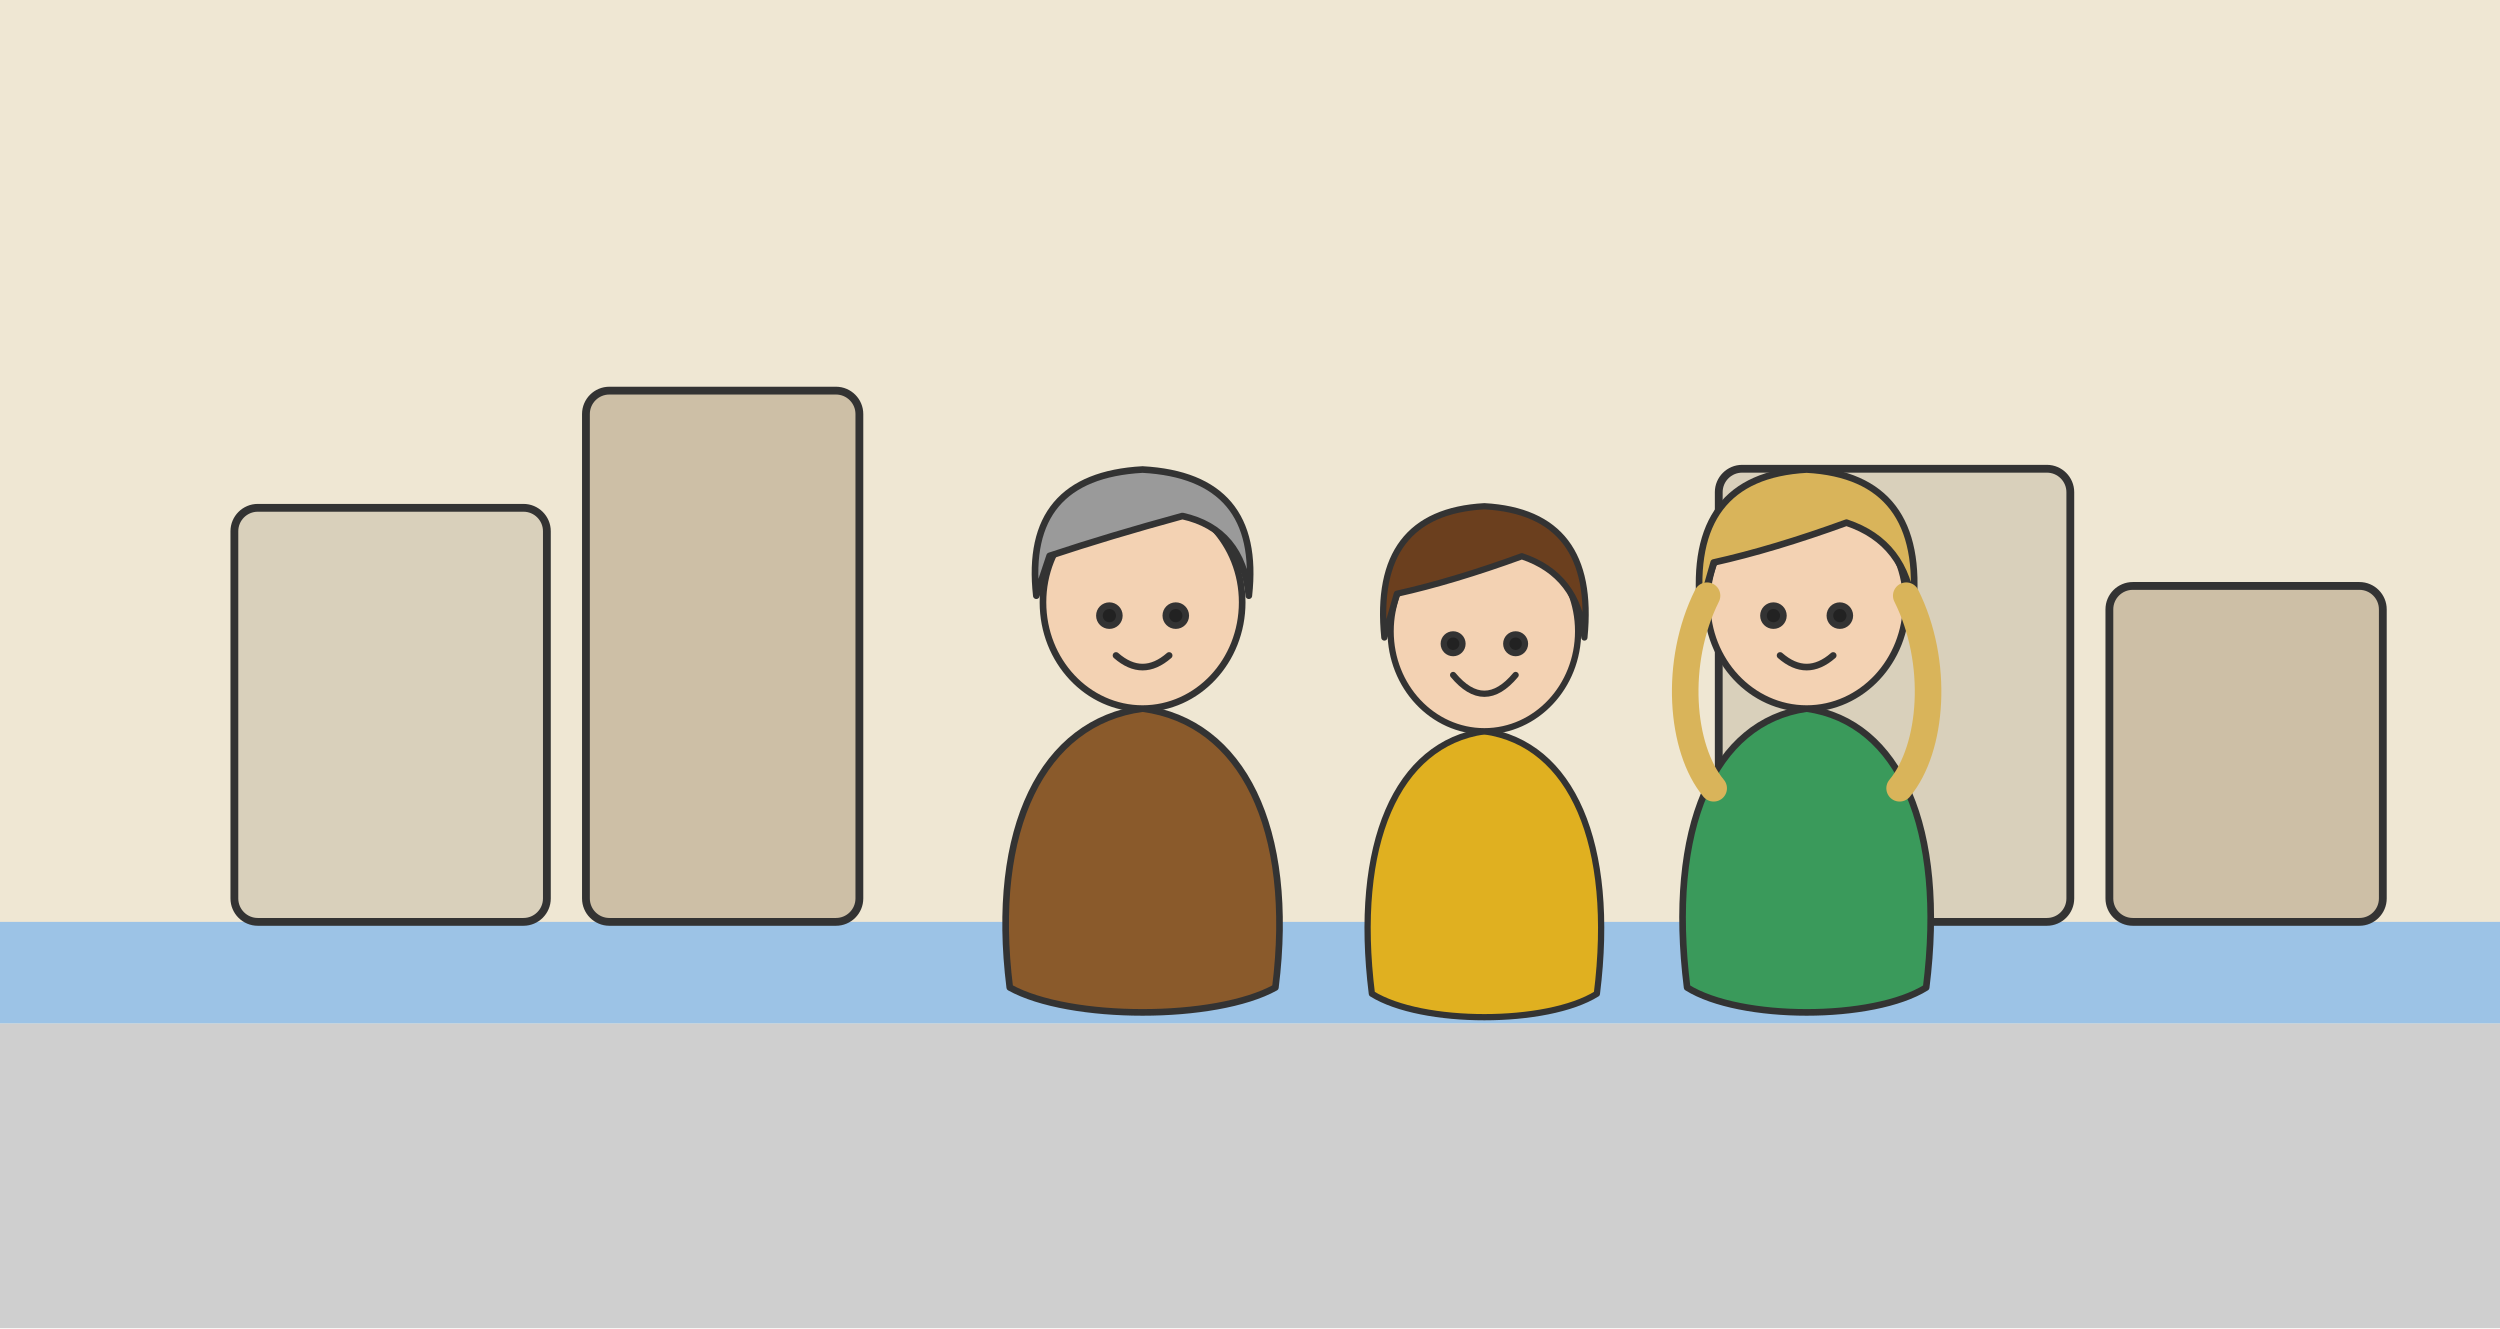
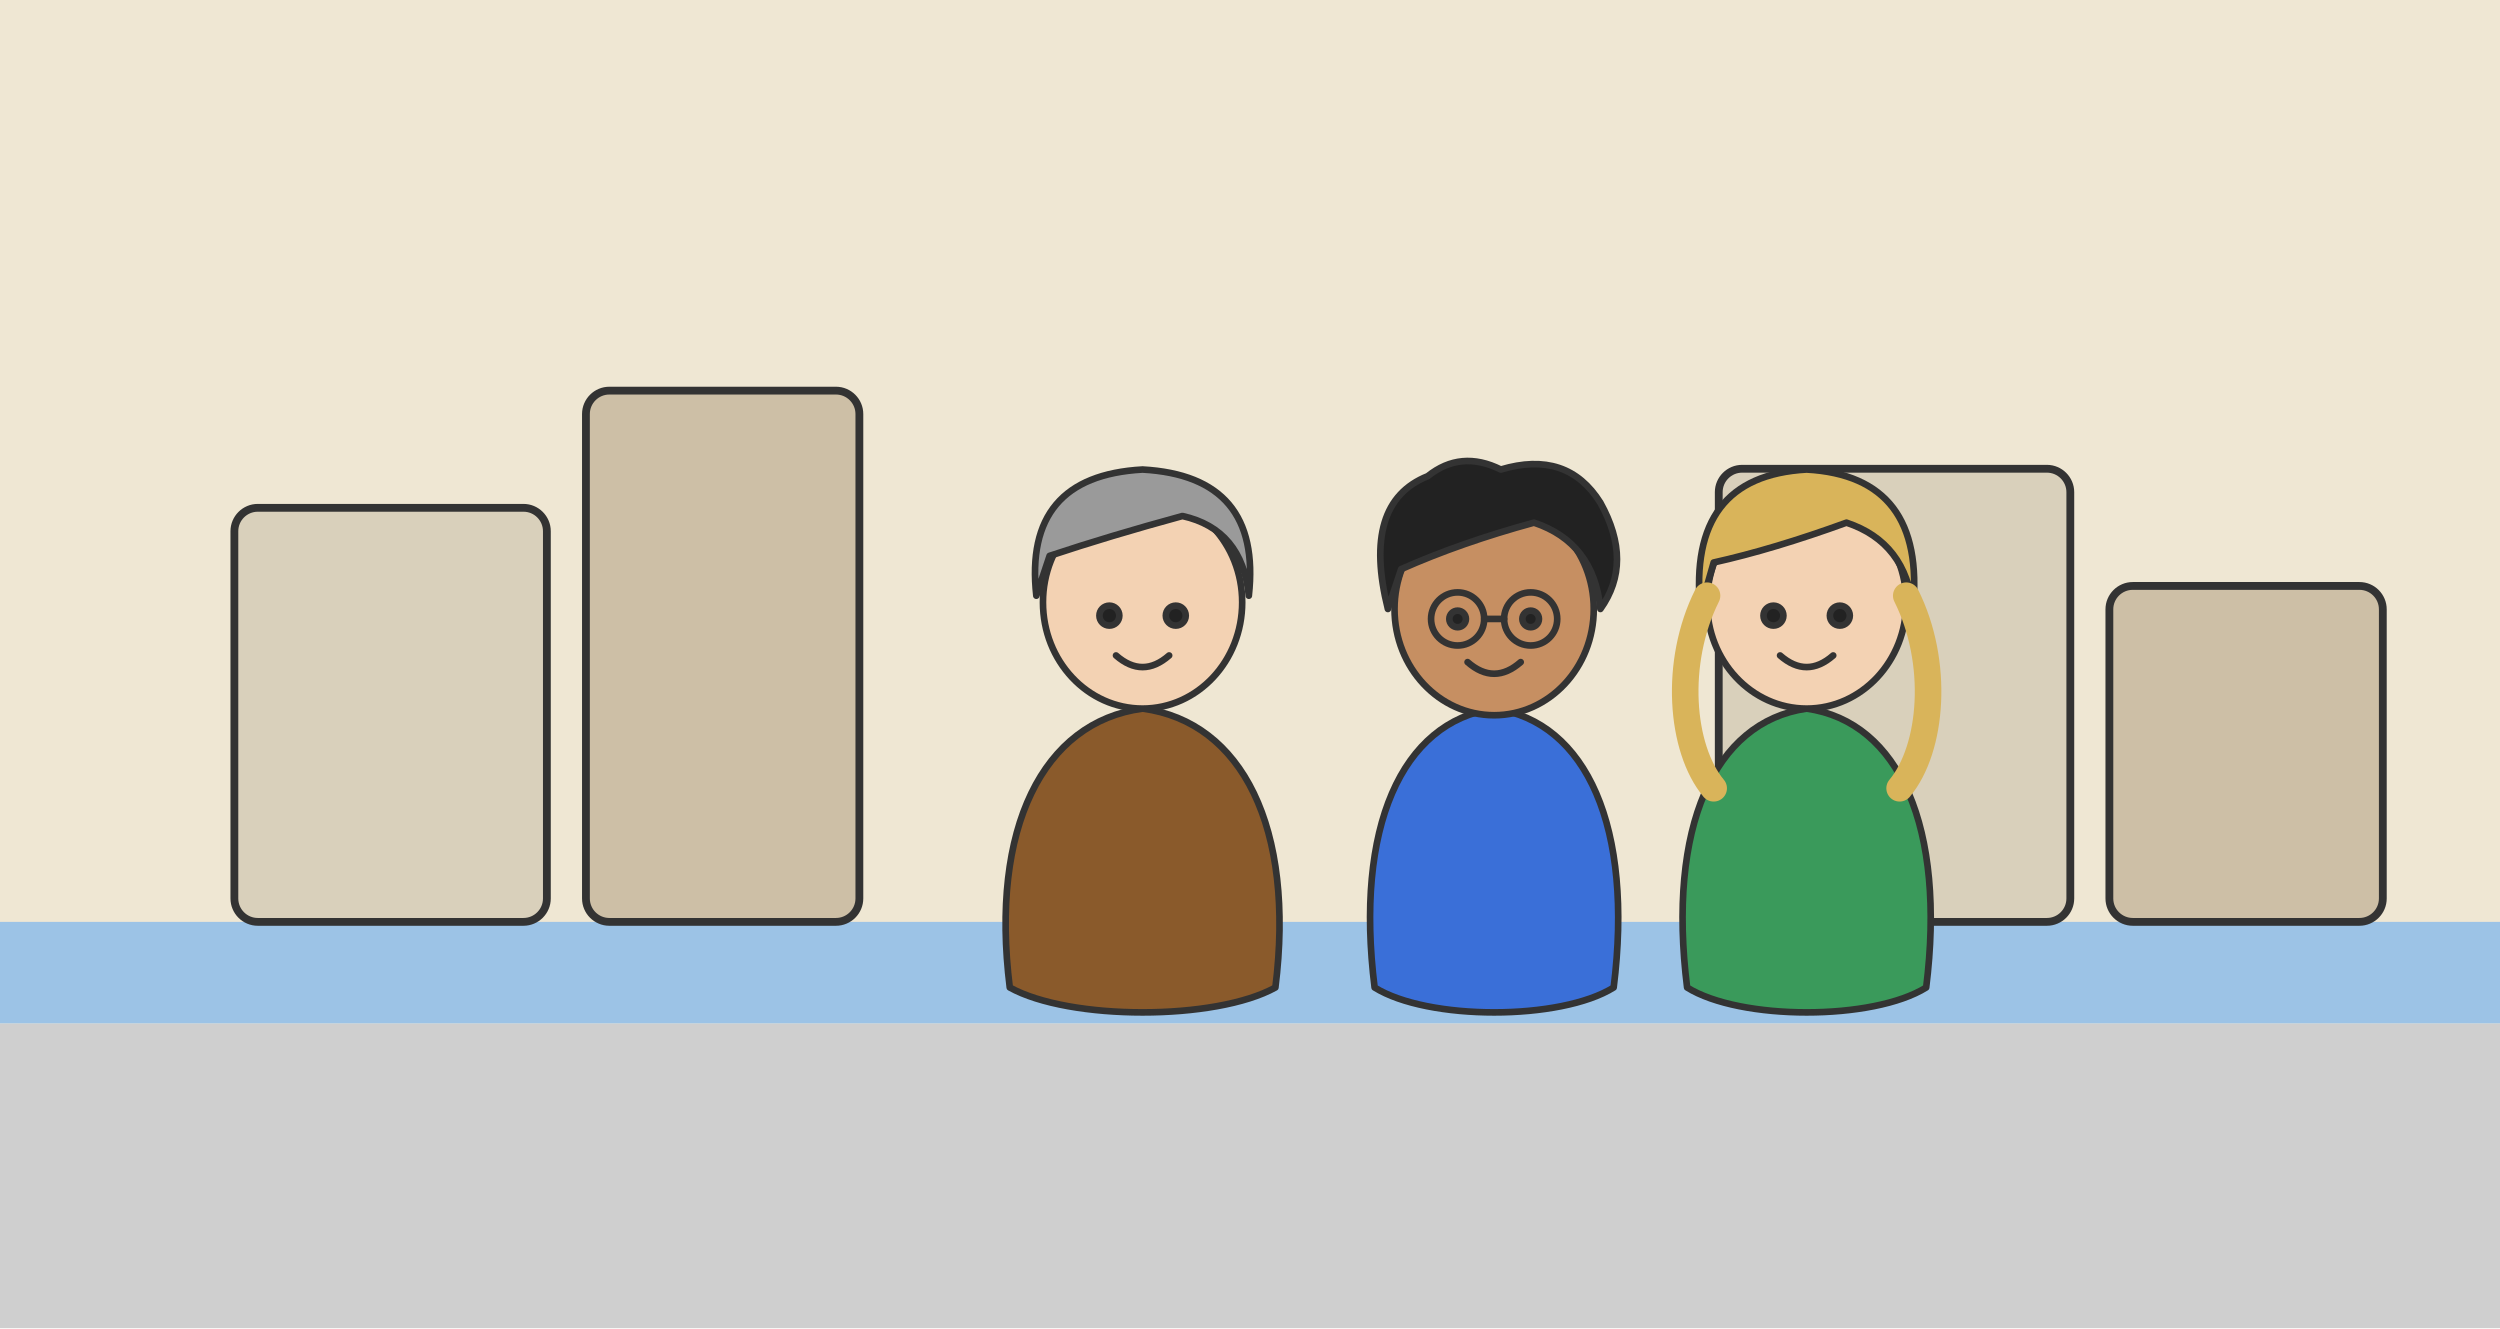
<svg xmlns="http://www.w3.org/2000/svg" viewBox="0 0 640 340" role="img">
  <defs>
    <g id="sophie" stroke="#333" stroke-width="2" stroke-linejoin="round" stroke-linecap="round">
      <path d="M14 168 C8 120 22 88 50 84 C78 88 92 120 86 168 C70 178 30 178 14 168 Z" fill="#3a9a5b" />
      <ellipse cx="50" cy="52" rx="30" ry="32" fill="#f3d2b3" />
      <path d="M18 54 Q14 14 50 12 Q86 14 82 54 Q80 34 62 28 Q40 36 22 40 Z" fill="#d9b45a" />
      <path d="M20 50 C10 70 12 96 22 108" fill="none" stroke="#d9b45a" stroke-width="8" />
      <path d="M80 50 C90 70 88 96 78 108" fill="none" stroke="#d9b45a" stroke-width="8" />
      <circle cx="40" cy="56" r="3" fill="#222" />
      <circle cx="60" cy="56" r="3" fill="#222" />
      <path d="M42 68 Q50 75 58 68" fill="none" />
    </g>
    <g id="ellie" stroke="#333" stroke-width="2" stroke-linejoin="round" stroke-linecap="round">
      <path d="M14 168 C8 120 22 88 50 84 C78 88 92 120 86 168 C70 178 30 178 14 168 Z" fill="#d33" />
      <ellipse cx="50" cy="52" rx="30" ry="32" fill="#f3d2b3" />
      <path d="M18 54 Q14 14 50 12 Q86 14 82 54 Q80 34 62 28 Q40 36 22 40 Z" fill="#b5501e" />
      <path d="M82 30 C104 34 108 70 92 90" fill="none" stroke="#b5501e" stroke-width="10" />
      <circle cx="40" cy="56" r="3" fill="#222" />
      <circle cx="60" cy="56" r="3" fill="#222" />
      <path d="M42 68 Q50 75 58 68" fill="none" />
    </g>
    <g id="peter" stroke="#333" stroke-width="2" stroke-linejoin="round" stroke-linecap="round">
      <path d="M14 168 C8 120 22 88 50 84 C78 88 92 120 86 168 C70 178 30 178 14 168 Z" fill="#e0b020" />
      <ellipse cx="50" cy="52" rx="30" ry="32" fill="#f3d2b3" />
      <path d="M18 54 Q14 14 50 12 Q86 14 82 54 Q80 34 62 28 Q40 36 22 40 Z" fill="#6b3f1e" />
      <circle cx="40" cy="56" r="3" fill="#222" />
      <circle cx="60" cy="56" r="3" fill="#222" />
      <path d="M40 66 Q50 78 60 66" fill="none" />
    </g>
    <g id="amir" stroke="#333" stroke-width="2" stroke-linejoin="round" stroke-linecap="round">
      <path d="M14 168 C8 120 22 88 50 84 C78 88 92 120 86 168 C70 178 30 178 14 168 Z" fill="#3a6fd8" />
      <ellipse cx="50" cy="54" rx="30" ry="32" fill="#c68f62" />
      <path d="M18 54 Q10 22 30 14 Q40 6 52 12 Q72 6 82 22 Q92 40 82 54 Q80 34 62 28 Q40 34 22 42 Z" fill="#222" />
      <circle cx="39" cy="57" r="8" fill="none" />
      <circle cx="61" cy="57" r="8" fill="none" />
      <path d="M47 57 L53 57" fill="none" />
      <circle cx="39" cy="57" r="2.5" fill="#222" />
      <circle cx="61" cy="57" r="2.5" fill="#222" />
      <path d="M42 70 Q50 77 58 70" fill="none" />
    </g>
    <g id="hill" stroke="#333" stroke-width="2" stroke-linejoin="round" stroke-linecap="round">
      <path d="M10 168 C4 120 20 88 50 84 C80 88 96 120 90 168 C72 178 28 178 10 168 Z" fill="#8a5a2b" />
      <ellipse cx="50" cy="52" rx="30" ry="32" fill="#f3d2b3" />
      <path d="M18 50 Q14 14 50 12 Q86 14 82 50 Q80 30 62 26 Q40 32 22 38 Z" fill="#9a9a9a" />
      <circle cx="40" cy="56" r="3" fill="#222" />
      <circle cx="60" cy="56" r="3" fill="#222" />
      <path d="M42 68 Q50 75 58 68" fill="none" />
    </g>
    <g id="parker" stroke="#333" stroke-width="2" stroke-linejoin="round" stroke-linecap="round">
      <path d="M12 168 C6 120 20 88 50 84 C80 88 94 120 88 168 C72 178 28 178 12 168 Z" fill="#8a4fb0" />
      <ellipse cx="50" cy="52" rx="30" ry="32" fill="#f3d2b3" />
      <path d="M18 54 Q14 14 50 12 Q86 14 82 54 Q80 34 62 28 Q40 36 22 40 Z" fill="#7a4a2a" />
      <circle cx="50" cy="8" r="12" fill="#7a4a2a" />
      <circle cx="40" cy="56" r="3" fill="#222" />
      <circle cx="60" cy="56" r="3" fill="#222" />
      <path d="M42 68 Q50 75 58 68" fill="none" />
    </g>
  </defs>
  <rect width="640" height="340" fill="#f4efe2" />
  <rect y="262" width="640" height="78" fill="#cfcfcf" />
  <rect width="640" height="262" fill="#efe7d3" />
  <rect y="236" width="640" height="26" fill="#9cc3e6" />
  <rect x="60" y="130" width="80" height="106" rx="6" fill="#d9d0bb" stroke="#333" stroke-width="2" />
  <rect x="150" y="100" width="70" height="136" rx="6" fill="#cdbfa6" stroke="#333" stroke-width="2" />
  <rect x="440" y="120" width="90" height="116" rx="6" fill="#d9d0bb" stroke="#333" stroke-width="2" />
  <rect x="540" y="150" width="70" height="86" rx="6" fill="#cdbfa6" stroke="#333" stroke-width="2" />
  <use href="#hill" transform="translate(250,110) scale(0.85)" />
-   <use href="#peter" transform="translate(340,120) scale(0.8)" />
+   <use href="#amir" transform="translate(340,110) scale(0.85)" />
  <use href="#sophie" transform="translate(420,110) scale(0.85)" />
</svg>
